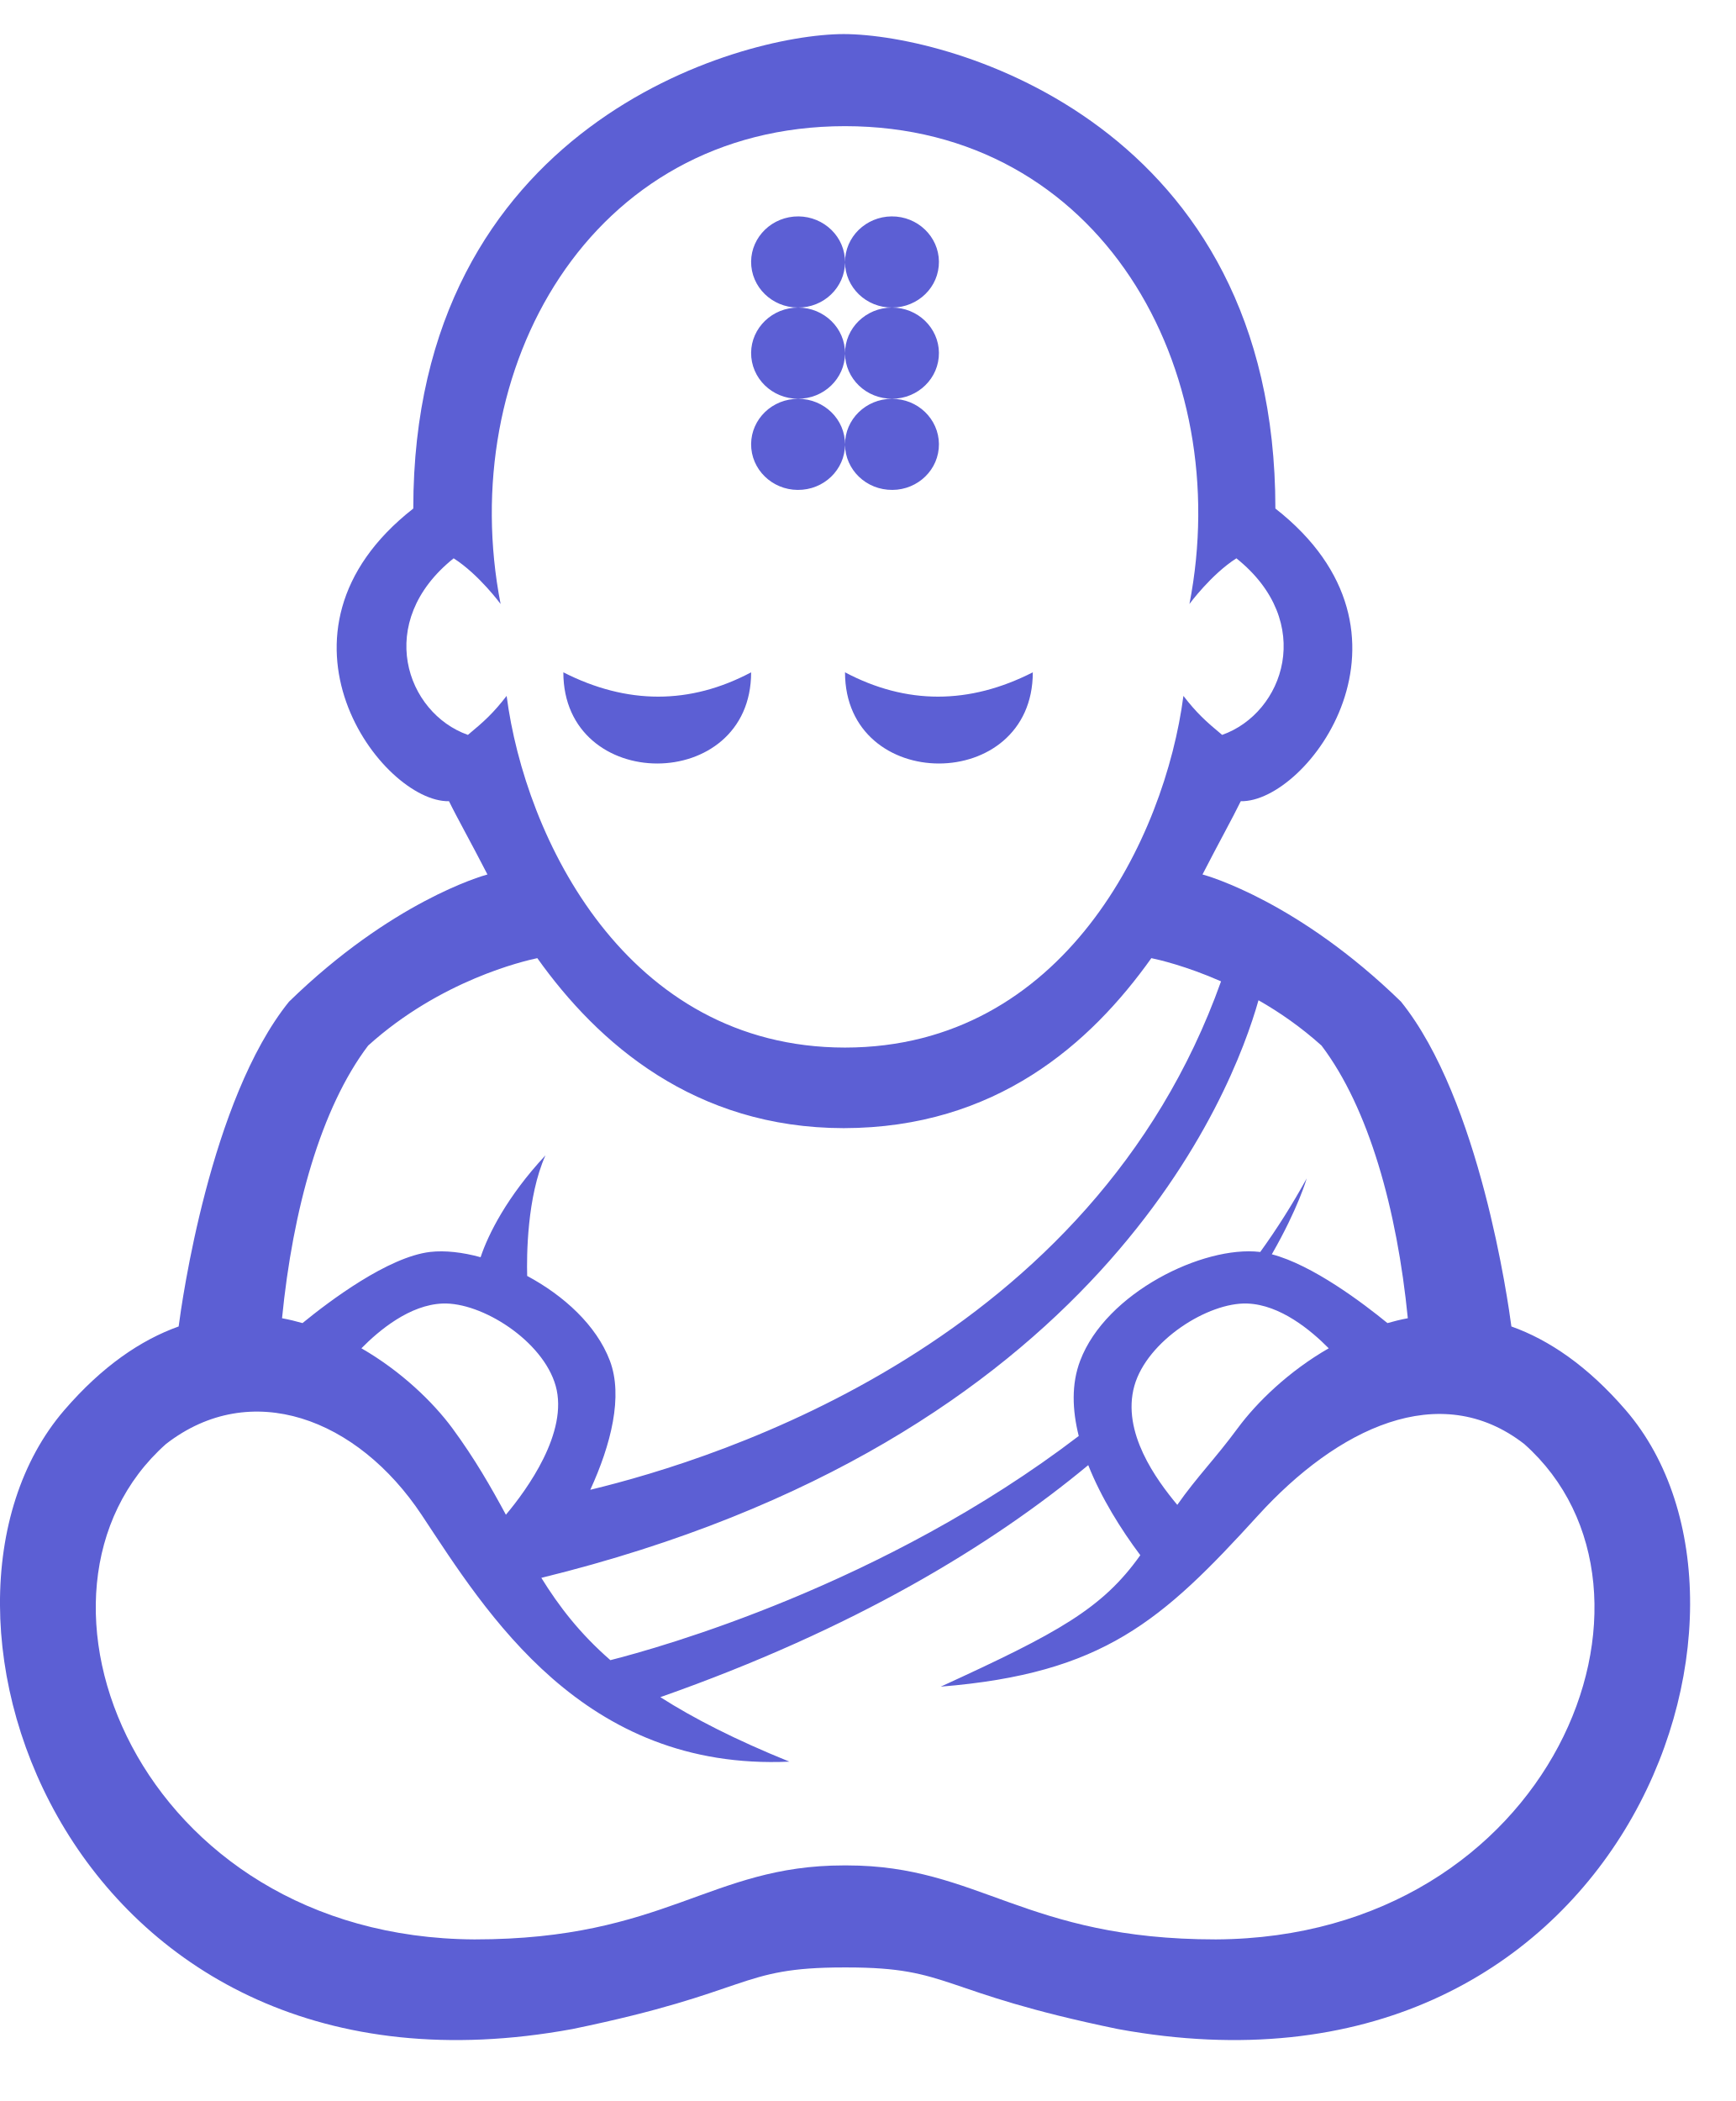
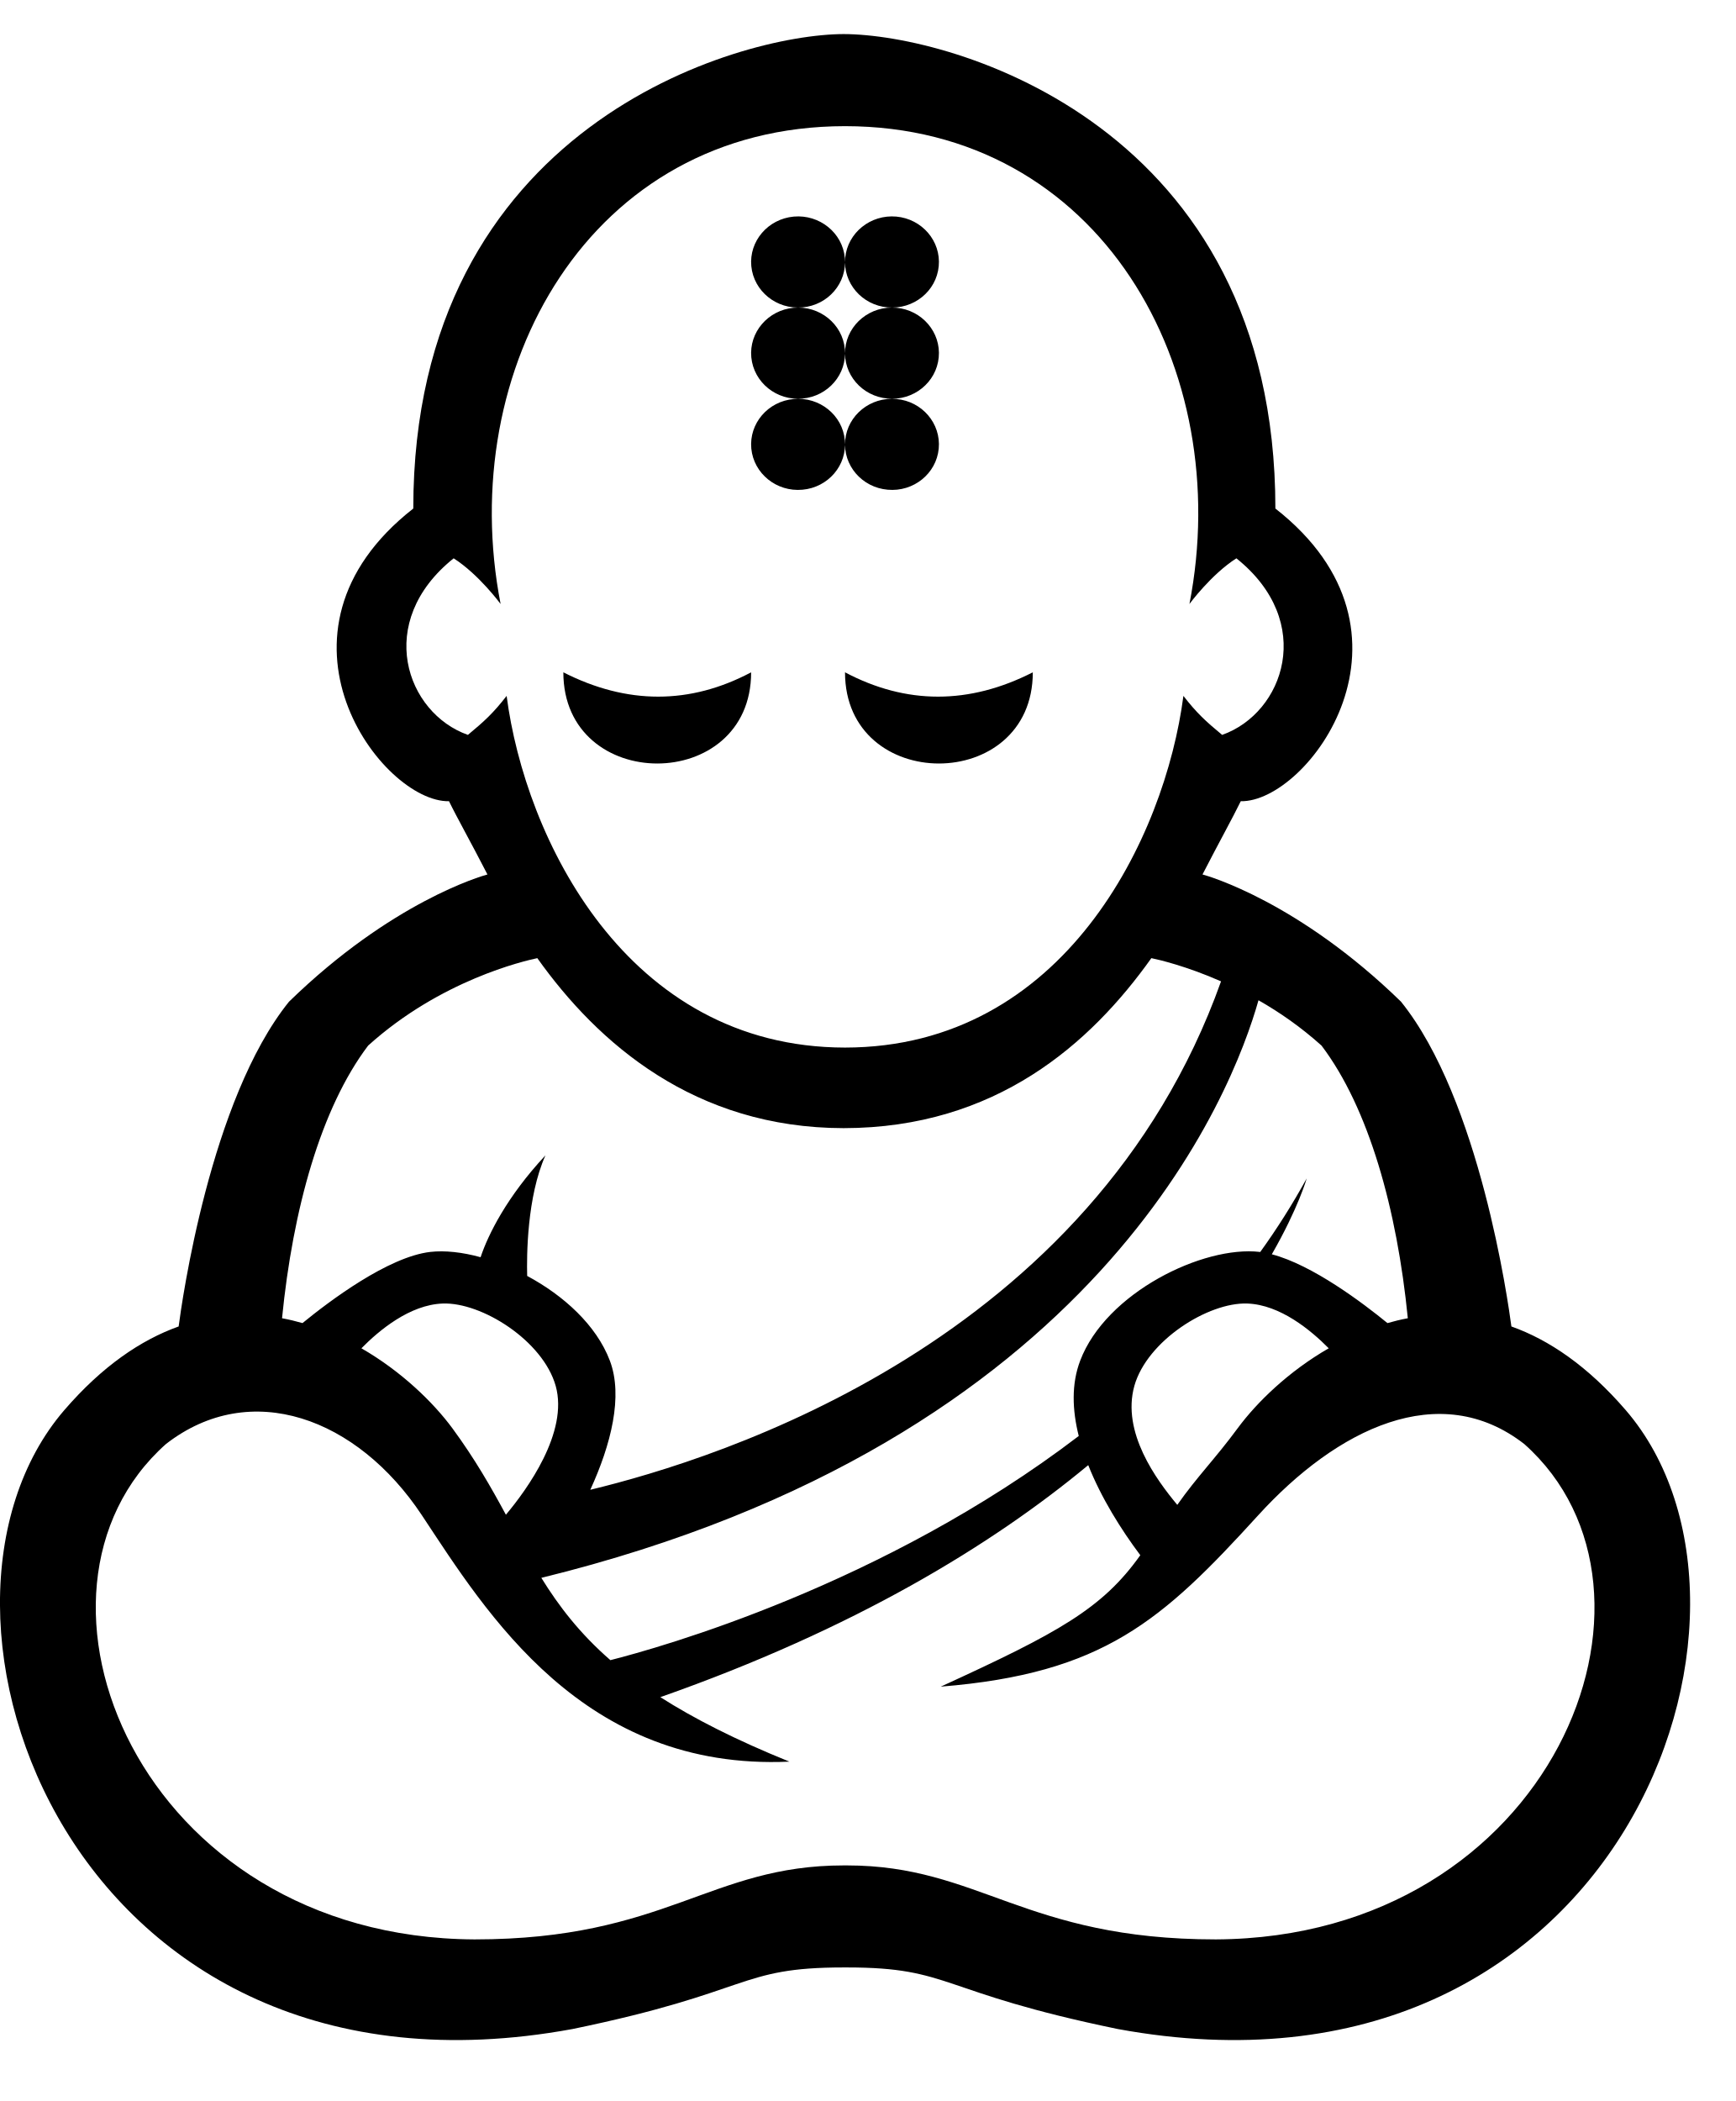
<svg xmlns="http://www.w3.org/2000/svg" width="19px" height="23px" viewBox="0 0 19 23" version="1.1">
-   <defs />
-   <g id="Page-1" stroke="none" stroke-width="1" fill="none" fill-rule="evenodd">
-     <g id="TopMonks-desktop" transform="translate(-265, -67)" fill="#5C5FD4">
-       <g id="logo" transform="translate(265, 66)">
-         <path d="M13.313,22.231 C11.218,22.231 10.721,21.421 9.274,21.421 L9.237,21.421 C7.772,21.421 7.289,22.231 5.195,22.231 C1.511,22.211 0.002,18.422 1.817,16.808 C2.745,16.087 3.913,16.523 4.618,17.586 C5.323,18.65 6.38,20.388 8.643,20.285 C8.053,20.046 7.595,19.812 7.23,19.579 C9.355,18.832 10.858,17.916 11.915,17.039 C12.057,17.397 12.274,17.744 12.485,18.025 C12.069,18.611 11.586,18.875 10.3,19.464 C12.081,19.32 12.724,18.743 13.775,17.589 C14.638,16.642 15.761,16.087 16.689,16.808 C18.504,18.422 16.997,22.211 13.313,22.231 Z M4.031,12.446 C4.823,11.731 5.736,11.52 5.883,11.489 C6.547,12.422 7.605,13.348 9.237,13.35 C10.906,13.348 11.942,12.422 12.606,11.489 C12.684,11.505 12.985,11.574 13.369,11.743 C11.961,15.691 7.882,16.966 6.463,17.309 C6.689,16.816 6.825,16.284 6.677,15.895 C6.53,15.507 6.17,15.181 5.772,14.968 C5.766,14.751 5.769,14.102 5.972,13.648 C5.55,14.1 5.344,14.516 5.262,14.763 C5.063,14.708 4.872,14.687 4.711,14.705 C4.249,14.759 3.607,15.243 3.312,15.484 C3.239,15.463 3.164,15.445 3.088,15.431 C3.206,14.24 3.513,13.13 4.031,12.446 Z M5.123,9.045 C4.447,8.806 4.095,7.809 4.967,7.112 C5.244,7.289 5.481,7.612 5.481,7.612 C4.981,5.043 6.454,2.383 9.252,2.381 C12.05,2.383 13.524,5.043 13.023,7.612 C13.023,7.612 13.26,7.289 13.537,7.112 C14.409,7.809 14.057,8.806 13.381,9.045 C13.2,8.895 13.101,8.804 12.957,8.618 C12.756,10.164 11.653,12.466 9.252,12.468 C6.851,12.466 5.748,10.164 5.547,8.618 C5.403,8.804 5.304,8.895 5.123,9.045 Z M5.539,17.582 C5.378,17.284 5.2,16.971 4.952,16.634 C4.742,16.35 4.393,16.011 3.957,15.76 C4.15,15.564 4.486,15.283 4.847,15.27 C5.274,15.254 5.944,15.676 6.084,16.171 C6.227,16.679 5.769,17.308 5.539,17.582 Z M14.548,15.76 C14.111,16.011 13.762,16.35 13.552,16.634 C13.304,16.971 13.109,17.162 12.89,17.474 C12.661,17.199 12.278,16.679 12.42,16.171 C12.56,15.676 13.23,15.254 13.657,15.27 C14.018,15.283 14.354,15.564 14.548,15.76 Z M14.469,12.446 C14.987,13.13 15.296,14.24 15.414,15.431 C15.338,15.445 15.264,15.463 15.191,15.484 C14.923,15.265 14.37,14.847 13.925,14.731 C14.217,14.222 14.307,13.9 14.307,13.9 C14.152,14.182 13.982,14.451 13.798,14.706 C13.796,14.706 13.794,14.706 13.793,14.705 C13.174,14.633 12.109,15.151 11.827,15.895 C11.73,16.149 11.739,16.433 11.811,16.72 C9.669,18.356 7.215,19.039 6.683,19.174 C6.346,18.88 6.119,18.583 5.927,18.273 C12.041,16.773 13.5,12.94 13.779,11.95 C14.006,12.079 14.242,12.242 14.469,12.446 Z M9.274,22.538 C10.424,22.538 10.26,22.804 12.238,23.212 C17.729,24.222 19.7,18.642 17.8,16.437 C17.385,15.956 16.961,15.668 16.548,15.521 C16.513,15.258 16.203,13.037 15.339,11.965 C14.217,10.873 13.23,10.59 13.166,10.573 C13.339,10.236 13.499,9.948 13.585,9.771 C14.319,9.786 15.708,7.932 13.964,6.567 C13.964,2.372 10.424,1.376 9.237,1.373 C8.087,1.376 4.525,2.372 4.525,6.567 C2.781,7.932 4.182,9.786 4.916,9.771 C5.002,9.948 5.164,10.236 5.337,10.573 C5.273,10.59 4.286,10.873 3.164,11.966 C2.3,13.038 1.99,15.259 1.956,15.521 C1.542,15.669 1.119,15.956 0.704,16.437 C-1.196,18.643 0.778,24.222 6.269,23.212 C8.248,22.804 8.074,22.538 9.237,22.538 L9.274,22.538 Z M9.719,5.363 C10.001,5.389 10.252,5.187 10.278,4.912 C10.304,4.638 10.096,4.395 9.814,4.369 C9.531,4.344 9.281,4.546 9.254,4.82 C9.228,5.095 9.436,5.338 9.719,5.363 M9.719,4.365 C10.002,4.39 10.252,4.189 10.278,3.914 C10.304,3.64 10.096,3.397 9.814,3.371 C9.531,3.346 9.281,3.548 9.254,3.822 C9.228,4.097 9.436,4.34 9.719,4.365 M11.308,8.36 C10.611,8.715 9.923,8.715 9.252,8.36 C9.252,9.691 11.308,9.691 11.308,8.36 M8.224,8.36 C7.554,8.715 6.866,8.715 6.168,8.36 C6.168,9.691 8.224,9.691 8.224,8.36 M8.786,4.365 C9.068,4.34 9.276,4.097 9.25,3.822 C9.224,3.548 8.973,3.346 8.691,3.371 C8.408,3.397 8.2,3.64 8.226,3.914 C8.253,4.189 8.503,4.39 8.786,4.365 M8.691,5.368 C8.408,5.393 8.2,5.636 8.226,5.911 C8.253,6.185 8.503,6.387 8.786,6.361 C9.068,6.336 9.276,6.093 9.25,5.818 C9.224,5.544 8.973,5.342 8.691,5.368 M9.719,6.361 C10.002,6.387 10.252,6.185 10.278,5.911 C10.304,5.636 10.096,5.393 9.814,5.368 C9.531,5.342 9.281,5.544 9.254,5.818 C9.228,6.093 9.436,6.336 9.719,6.361 M8.691,4.369 C8.408,4.395 8.2,4.638 8.226,4.912 C8.253,5.187 8.503,5.389 8.786,5.363 C9.068,5.338 9.276,5.095 9.25,4.82 C9.224,4.546 8.973,4.344 8.691,4.369" id="Fill-9" />
-       </g>
+   <g id="TopMonks-desktop" transform="translate(-265, -67)">
+     <g id="logo" transform="translate(265, 66)">
+       <path d="M13.313,22.231 C11.218,22.231 10.721,21.421 9.274,21.421 L9.237,21.421 C7.772,21.421 7.289,22.231 5.195,22.231 C1.511,22.211 0.002,18.422 1.817,16.808 C2.745,16.087 3.913,16.523 4.618,17.586 C5.323,18.65 6.38,20.388 8.643,20.285 C8.053,20.046 7.595,19.812 7.23,19.579 C9.355,18.832 10.858,17.916 11.915,17.039 C12.057,17.397 12.274,17.744 12.485,18.025 C12.069,18.611 11.586,18.875 10.3,19.464 C12.081,19.32 12.724,18.743 13.775,17.589 C14.638,16.642 15.761,16.087 16.689,16.808 C18.504,18.422 16.997,22.211 13.313,22.231 Z M4.031,12.446 C4.823,11.731 5.736,11.52 5.883,11.489 C6.547,12.422 7.605,13.348 9.237,13.35 C10.906,13.348 11.942,12.422 12.606,11.489 C12.684,11.505 12.985,11.574 13.369,11.743 C11.961,15.691 7.882,16.966 6.463,17.309 C6.689,16.816 6.825,16.284 6.677,15.895 C6.53,15.507 6.17,15.181 5.772,14.968 C5.766,14.751 5.769,14.102 5.972,13.648 C5.55,14.1 5.344,14.516 5.262,14.763 C5.063,14.708 4.872,14.687 4.711,14.705 C4.249,14.759 3.607,15.243 3.312,15.484 C3.239,15.463 3.164,15.445 3.088,15.431 C3.206,14.24 3.513,13.13 4.031,12.446 Z M5.123,9.045 C4.447,8.806 4.095,7.809 4.967,7.112 C5.244,7.289 5.481,7.612 5.481,7.612 C4.981,5.043 6.454,2.383 9.252,2.381 C12.05,2.383 13.524,5.043 13.023,7.612 C13.023,7.612 13.26,7.289 13.537,7.112 C14.409,7.809 14.057,8.806 13.381,9.045 C13.2,8.895 13.101,8.804 12.957,8.618 C12.756,10.164 11.653,12.466 9.252,12.468 C6.851,12.466 5.748,10.164 5.547,8.618 C5.403,8.804 5.304,8.895 5.123,9.045 Z M5.539,17.582 C5.378,17.284 5.2,16.971 4.952,16.634 C4.742,16.35 4.393,16.011 3.957,15.76 C4.15,15.564 4.486,15.283 4.847,15.27 C5.274,15.254 5.944,15.676 6.084,16.171 C6.227,16.679 5.769,17.308 5.539,17.582 Z M14.548,15.76 C14.111,16.011 13.762,16.35 13.552,16.634 C13.304,16.971 13.109,17.162 12.89,17.474 C12.661,17.199 12.278,16.679 12.42,16.171 C12.56,15.676 13.23,15.254 13.657,15.27 C14.018,15.283 14.354,15.564 14.548,15.76 Z M14.469,12.446 C14.987,13.13 15.296,14.24 15.414,15.431 C15.338,15.445 15.264,15.463 15.191,15.484 C14.923,15.265 14.37,14.847 13.925,14.731 C14.217,14.222 14.307,13.9 14.307,13.9 C14.152,14.182 13.982,14.451 13.798,14.706 C13.796,14.706 13.794,14.706 13.793,14.705 C13.174,14.633 12.109,15.151 11.827,15.895 C11.73,16.149 11.739,16.433 11.811,16.72 C9.669,18.356 7.215,19.039 6.683,19.174 C6.346,18.88 6.119,18.583 5.927,18.273 C12.041,16.773 13.5,12.94 13.779,11.95 C14.006,12.079 14.242,12.242 14.469,12.446 Z M9.274,22.538 C10.424,22.538 10.26,22.804 12.238,23.212 C17.729,24.222 19.7,18.642 17.8,16.437 C17.385,15.956 16.961,15.668 16.548,15.521 C16.513,15.258 16.203,13.037 15.339,11.965 C14.217,10.873 13.23,10.59 13.166,10.573 C13.339,10.236 13.499,9.948 13.585,9.771 C14.319,9.786 15.708,7.932 13.964,6.567 C13.964,2.372 10.424,1.376 9.237,1.373 C8.087,1.376 4.525,2.372 4.525,6.567 C2.781,7.932 4.182,9.786 4.916,9.771 C5.002,9.948 5.164,10.236 5.337,10.573 C5.273,10.59 4.286,10.873 3.164,11.966 C2.3,13.038 1.99,15.259 1.956,15.521 C1.542,15.669 1.119,15.956 0.704,16.437 C-1.196,18.643 0.778,24.222 6.269,23.212 C8.248,22.804 8.074,22.538 9.237,22.538 L9.274,22.538 Z M9.719,5.363 C10.001,5.389 10.252,5.187 10.278,4.912 C10.304,4.638 10.096,4.395 9.814,4.369 C9.531,4.344 9.281,4.546 9.254,4.82 C9.228,5.095 9.436,5.338 9.719,5.363 M9.719,4.365 C10.002,4.39 10.252,4.189 10.278,3.914 C10.304,3.64 10.096,3.397 9.814,3.371 C9.531,3.346 9.281,3.548 9.254,3.822 C9.228,4.097 9.436,4.34 9.719,4.365 M11.308,8.36 C10.611,8.715 9.923,8.715 9.252,8.36 C9.252,9.691 11.308,9.691 11.308,8.36 M8.224,8.36 C7.554,8.715 6.866,8.715 6.168,8.36 C6.168,9.691 8.224,9.691 8.224,8.36 M8.786,4.365 C9.068,4.34 9.276,4.097 9.25,3.822 C9.224,3.548 8.973,3.346 8.691,3.371 C8.408,3.397 8.2,3.64 8.226,3.914 C8.253,4.189 8.503,4.39 8.786,4.365 M8.691,5.368 C8.408,5.393 8.2,5.636 8.226,5.911 C8.253,6.185 8.503,6.387 8.786,6.361 C9.068,6.336 9.276,6.093 9.25,5.818 C9.224,5.544 8.973,5.342 8.691,5.368 M9.719,6.361 C10.002,6.387 10.252,6.185 10.278,5.911 C10.304,5.636 10.096,5.393 9.814,5.368 C9.531,5.342 9.281,5.544 9.254,5.818 C9.228,6.093 9.436,6.336 9.719,6.361 M8.691,4.369 C8.408,4.395 8.2,4.638 8.226,4.912 C8.253,5.187 8.503,5.389 8.786,5.363 C9.068,5.338 9.276,5.095 9.25,4.82 C9.224,4.546 8.973,4.344 8.691,4.369" />
    </g>
  </g>
</svg>
